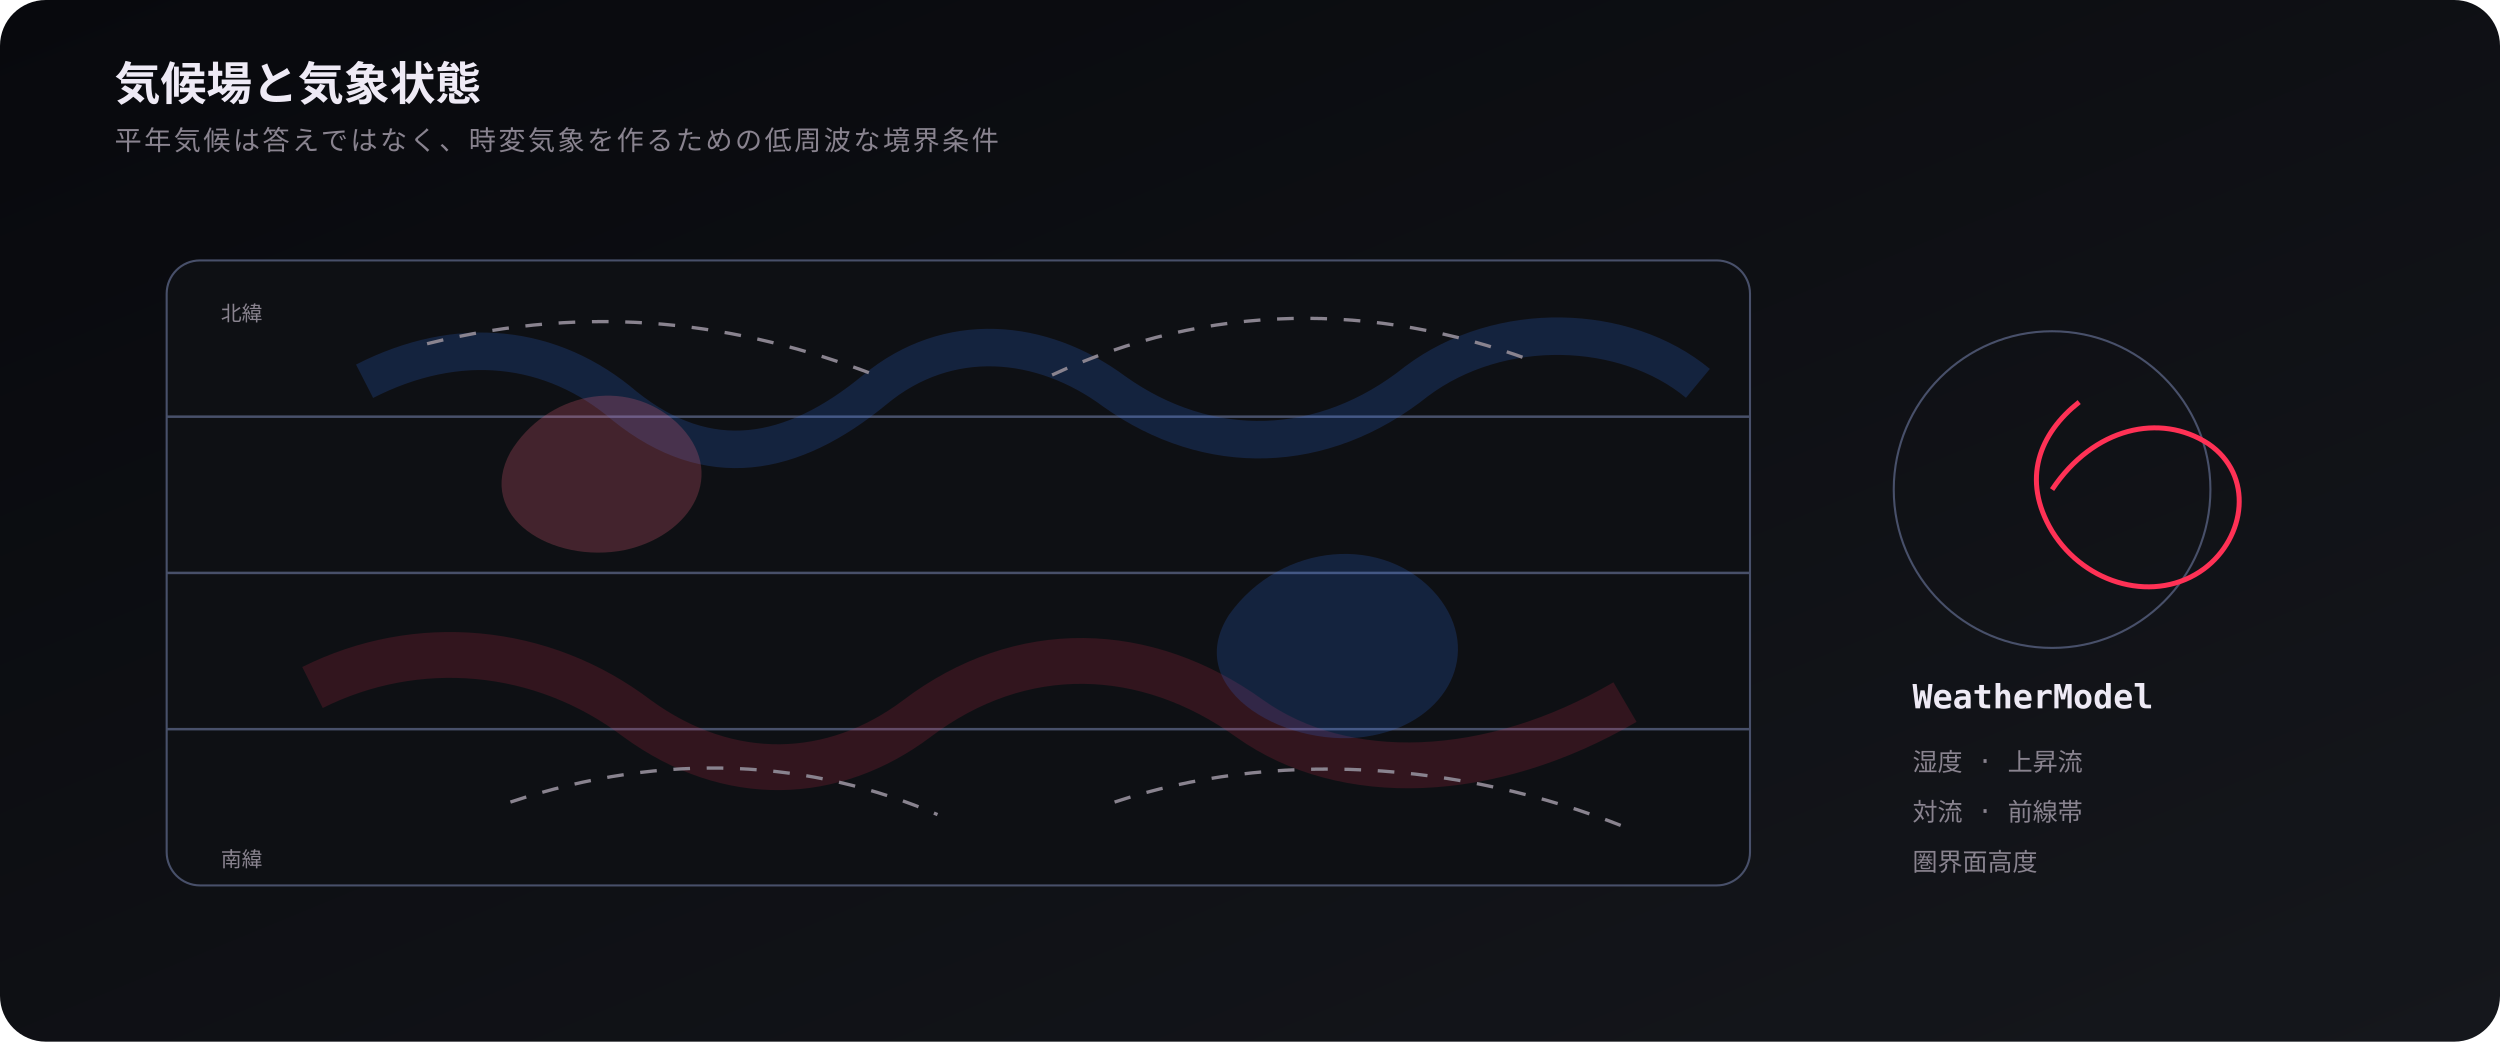
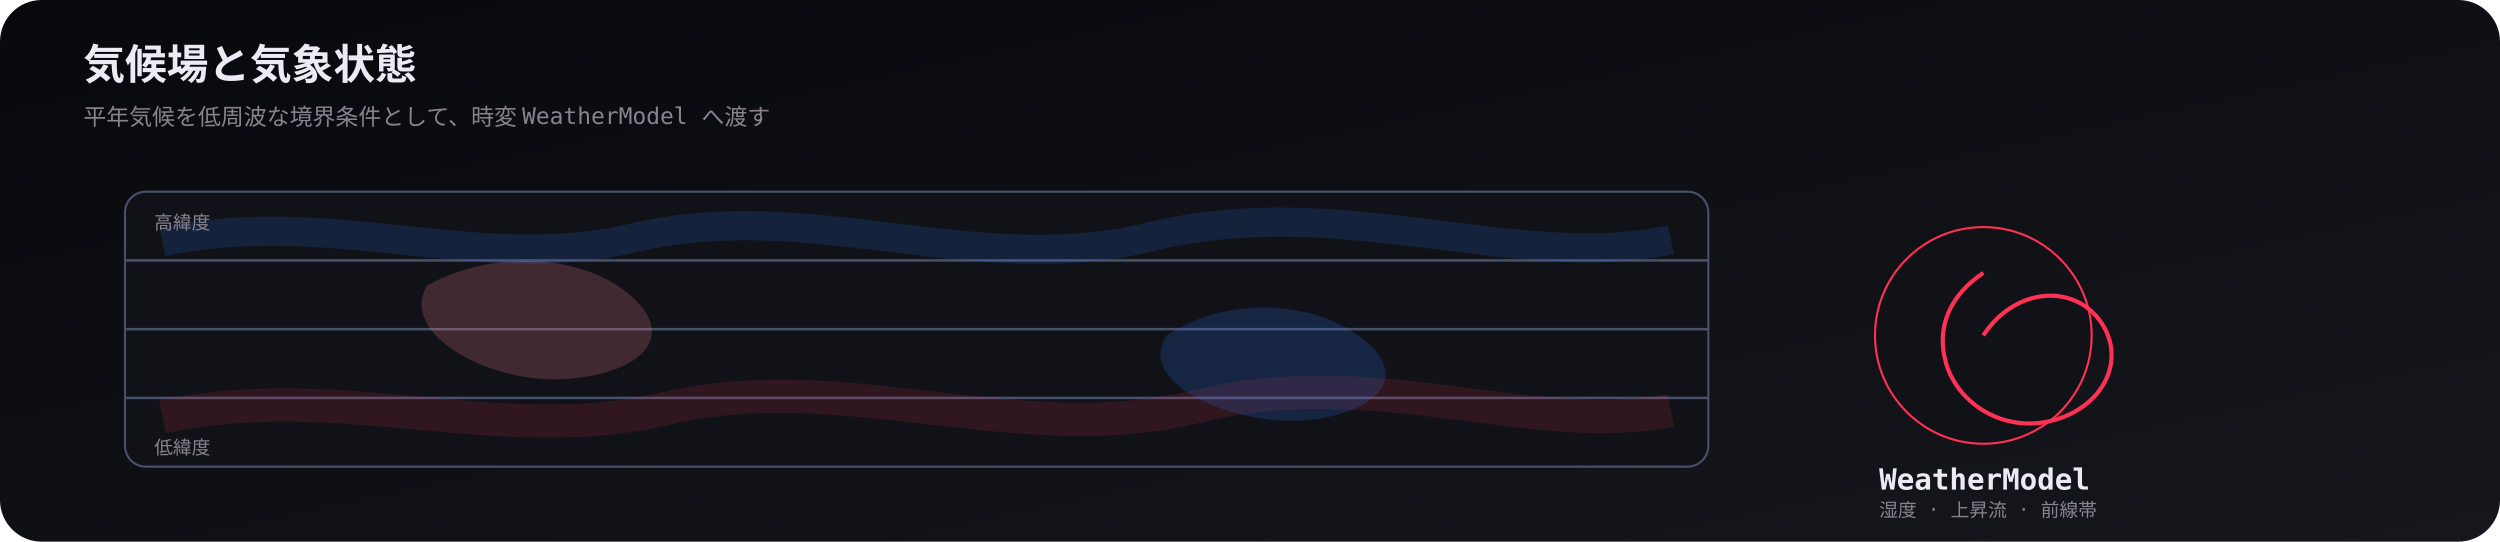
- <svg xmlns="http://www.w3.org/2000/svg" width="1200" height="500" viewBox="0 0 1200 500" role="img">
+ <svg xmlns="http://www.w3.org/2000/svg" width="1200" height="260" viewBox="0 0 1200 260" role="img">
  <defs>
    <style>
.m{font-family:ui-monospace,SFMono-Regular,Menlo,Consolas,"Yu Gothic",monospace}.s{font-family:system-ui,-apple-system,"Hiragino Sans","Yu Gothic",sans-serif}
- .t{fill:#eeeaf5}.b{fill:#c3bec9}.d{fill:#89838f}.a{fill:#ff3155}.an{fill:#ff6b82}.sig{fill:#3478ff}
- .stroke{fill:none;stroke:#89838f;stroke-width:1.6}.soft{fill:none;stroke:#48506a;stroke-width:1.2}.accent{fill:none;stroke:#ff3155;stroke-width:2.4}.blue{fill:none;stroke:#3478ff;stroke-width:2}.dash{stroke-dasharray:8 8}
- .h{font-size:22px;font-weight:700}.k{font-size:13px;letter-spacing:1.2px}.v{font-size:16px;font-weight:650}.sm{font-size:12px}.xs{font-size:10px}
+ .t{fill:#eeeaf5}.b{fill:#c3bec9}.d{fill:#89838f}.a{fill:#ff3155}.u{fill:#3478ff}
+ .g{fill:none;stroke:#48506a;stroke-width:1.2}.w{fill:none;stroke:#89838f;stroke-width:1.4}.r{fill:none;stroke:#ff3155;stroke-width:2}.bl{fill:none;stroke:#3478ff;stroke-width:2}.dash{stroke-dasharray:6 6}
+ .h{font-size:20px;font-weight:700}.v{font-size:14px;font-weight:650}.sm{font-size:11px}.xs{font-size:9px}
</style>
    <linearGradient id="bg" x1="0" y1="0" x2="1" y2="1">
      <stop stop-color="#08090d" />
      <stop offset="1" stop-color="#15171c" />
    </linearGradient>
-     <radialGradient id="earth" cx=".35" cy=".28" r=".8">
-       <stop stop-color="#d6d6d0" />
-       <stop offset=".55" stop-color="#48506a" />
-       <stop offset="1" stop-color="#161a20" />
+     <radialGradient id="earth" cx=".34" cy=".28" r=".82">
+       <stop stop-color="#d8d9dc" />
+       <stop offset=".5" stop-color="#536178" />
+       <stop offset="1" stop-color="#171a20" />
    </radialGradient>
-     <filter id="glow">
-       <feGaussianBlur stdDeviation="5" result="b" />
-       <feMerge>
-         <feMergeNode in="b" />
-         <feMergeNode in="SourceGraphic" />
-       </feMerge>
-     </filter>
-     <marker id="ra" viewBox="0 0 10 10" refX="9" refY="5" markerWidth="7" markerHeight="7" orient="auto">
+     <radialGradient id="sun" cx=".35" cy=".35" r=".82">
+       <stop stop-color="#fff1f4" />
+       <stop offset=".3" stop-color="#ff8798" />
+       <stop offset="1" stop-color="#ff3155" />
+     </radialGradient>
+     <marker id="ra" viewBox="0 0 10 10" refX="8.5" refY="5" markerWidth="6" markerHeight="6" orient="auto">
      <path d="M0 0L10 5 0 10Z" fill="#ff3155" />
    </marker>
-     <marker id="ba" viewBox="0 0 10 10" refX="9" refY="5" markerWidth="7" markerHeight="7" orient="auto">
+     <marker id="ba" viewBox="0 0 10 10" refX="8.5" refY="5" markerWidth="6" markerHeight="6" orient="auto">
      <path d="M0 0L10 5 0 10Z" fill="#3478ff" />
    </marker>
  </defs>
-   <rect width="1200" height="500" rx="22" fill="url(#bg)" />
-   <text x="55" y="48" class="m t h">気候場と気象状態</text>
-   <text x="55" y="72" class="m d k">平年気候は答えではなく、時変気象を作るための低周波な境界条件</text>
-   <g transform="translate(80 125)">
-     <rect width="760" height="300" rx="16" fill="#0e1014" stroke="#48506a" />
-     <path d="M0 75H760M0 150H760M0 225H760" class="soft" />
-     <path d="M95 58C140 35 185 40 220 70C260 102 300 95 340 62C375 33 420 37 455 63C500 95 555 94 600 58C640 28 700 30 735 59" fill="none" stroke="#3478ff" stroke-width="18" opacity=".18" />
-     <path d="M70 205C120 180 180 185 226 220C270 252 320 250 360 220C410 182 470 184 520 220C565 252 635 250 700 212" fill="none" stroke="#ff3155" stroke-width="22" opacity=".15" />
-     <path d="M165 92C182 64 220 55 245 78C270 102 252 132 220 139C185 146 148 123 165 92Z" fill="#ff6b82" opacity=".22" />
-     <path d="M510 170C535 135 585 131 610 161C632 188 615 221 579 228C540 236 486 207 510 170Z" fill="#3478ff" opacity=".18" />
-     <path d="M125 40C205 20 275 30 340 55M425 55C500 20 580 20 655 48" class="stroke dash" />
-     <path d="M165 260C240 235 310 240 370 266M455 260C530 235 620 240 700 272" class="stroke dash" />
-     <text x="26" y="29" class="m d xs">北緯</text>
-     <text x="26" y="291" class="m d xs">南緯</text>
+   <rect width="1200" height="260" rx="20" fill="url(#bg)" />
+   <text x="40" y="38" class="m t h">気候場と気象状態</text>
+   <text x="40" y="60" class="m d sm">平年気候を低周波な境界条件として、時変 WeatherModel へ渡す</text>
+   <g transform="translate(60 92)">
+     <rect width="760" height="132" rx="10" fill="#101217" stroke="#48506a" />
+     <path d="M0 33H760M0 66H760M0 99H760" class="g" />
+     <path d="M18 24C100 7 170 40 245 22C330 2 410 43 495 21C585 0 670 39 742 23" fill="none" stroke="#3478ff" stroke-width="14" opacity=".16" />
+     <path d="M18 108C105 90 180 123 260 104C345 84 430 124 515 103C600 82 675 118 742 105" fill="none" stroke="#ff3155" stroke-width="16" opacity=".13" />
+     <path d="M145 45C180 26 225 31 246 53C264 72 245 88 210 90C176 92 131 69 145 45Z" fill="#ff8798" opacity=".20" />
+     <path d="M500 69C530 49 575 52 598 74C616 91 598 108 563 110C530 111 485 92 500 69Z" fill="#3478ff" opacity=".18" />
+     <text x="14" y="18" class="m d xs">高緯度</text>
+     <text x="14" y="126" class="m d xs">低緯度</text>
  </g>
-   <g transform="translate(900 150)">
-     <circle cx="85" cy="85" r="76" fill="none" stroke="#48506a" />
-     <path d="M85 85C105 55 137 48 160 63C182 78 178 108 158 123C135 140 101 131 85 105C70 80 79 58 98 43" class="accent" />
-     <text x="18" y="190" class="m t v">WeatherModel</text>
-     <text x="18" y="220" class="m d sm">湿度 · 上昇流</text>
-     <text x="18" y="244" class="m d sm">対流 · 前線帯</text>
-     <text x="18" y="268" class="m d sm">圏界面高度</text>
+   <g transform="translate(880 103)">
+     <circle cx="72" cy="58" r="52" fill="#101217" stroke="#ff3155" />
+     <path d="M72 58C87 35 115 33 128 51C141 69 130 91 108 98C84 106 60 92 54 71C49 53 57 38 72 28" class="r" />
+     <text x="22" y="132" class="m t v">WeatherModel</text>
+     <text x="22" y="145" class="m d xs">湿度 · 上昇流 · 前線帯</text>
  </g>
</svg>
